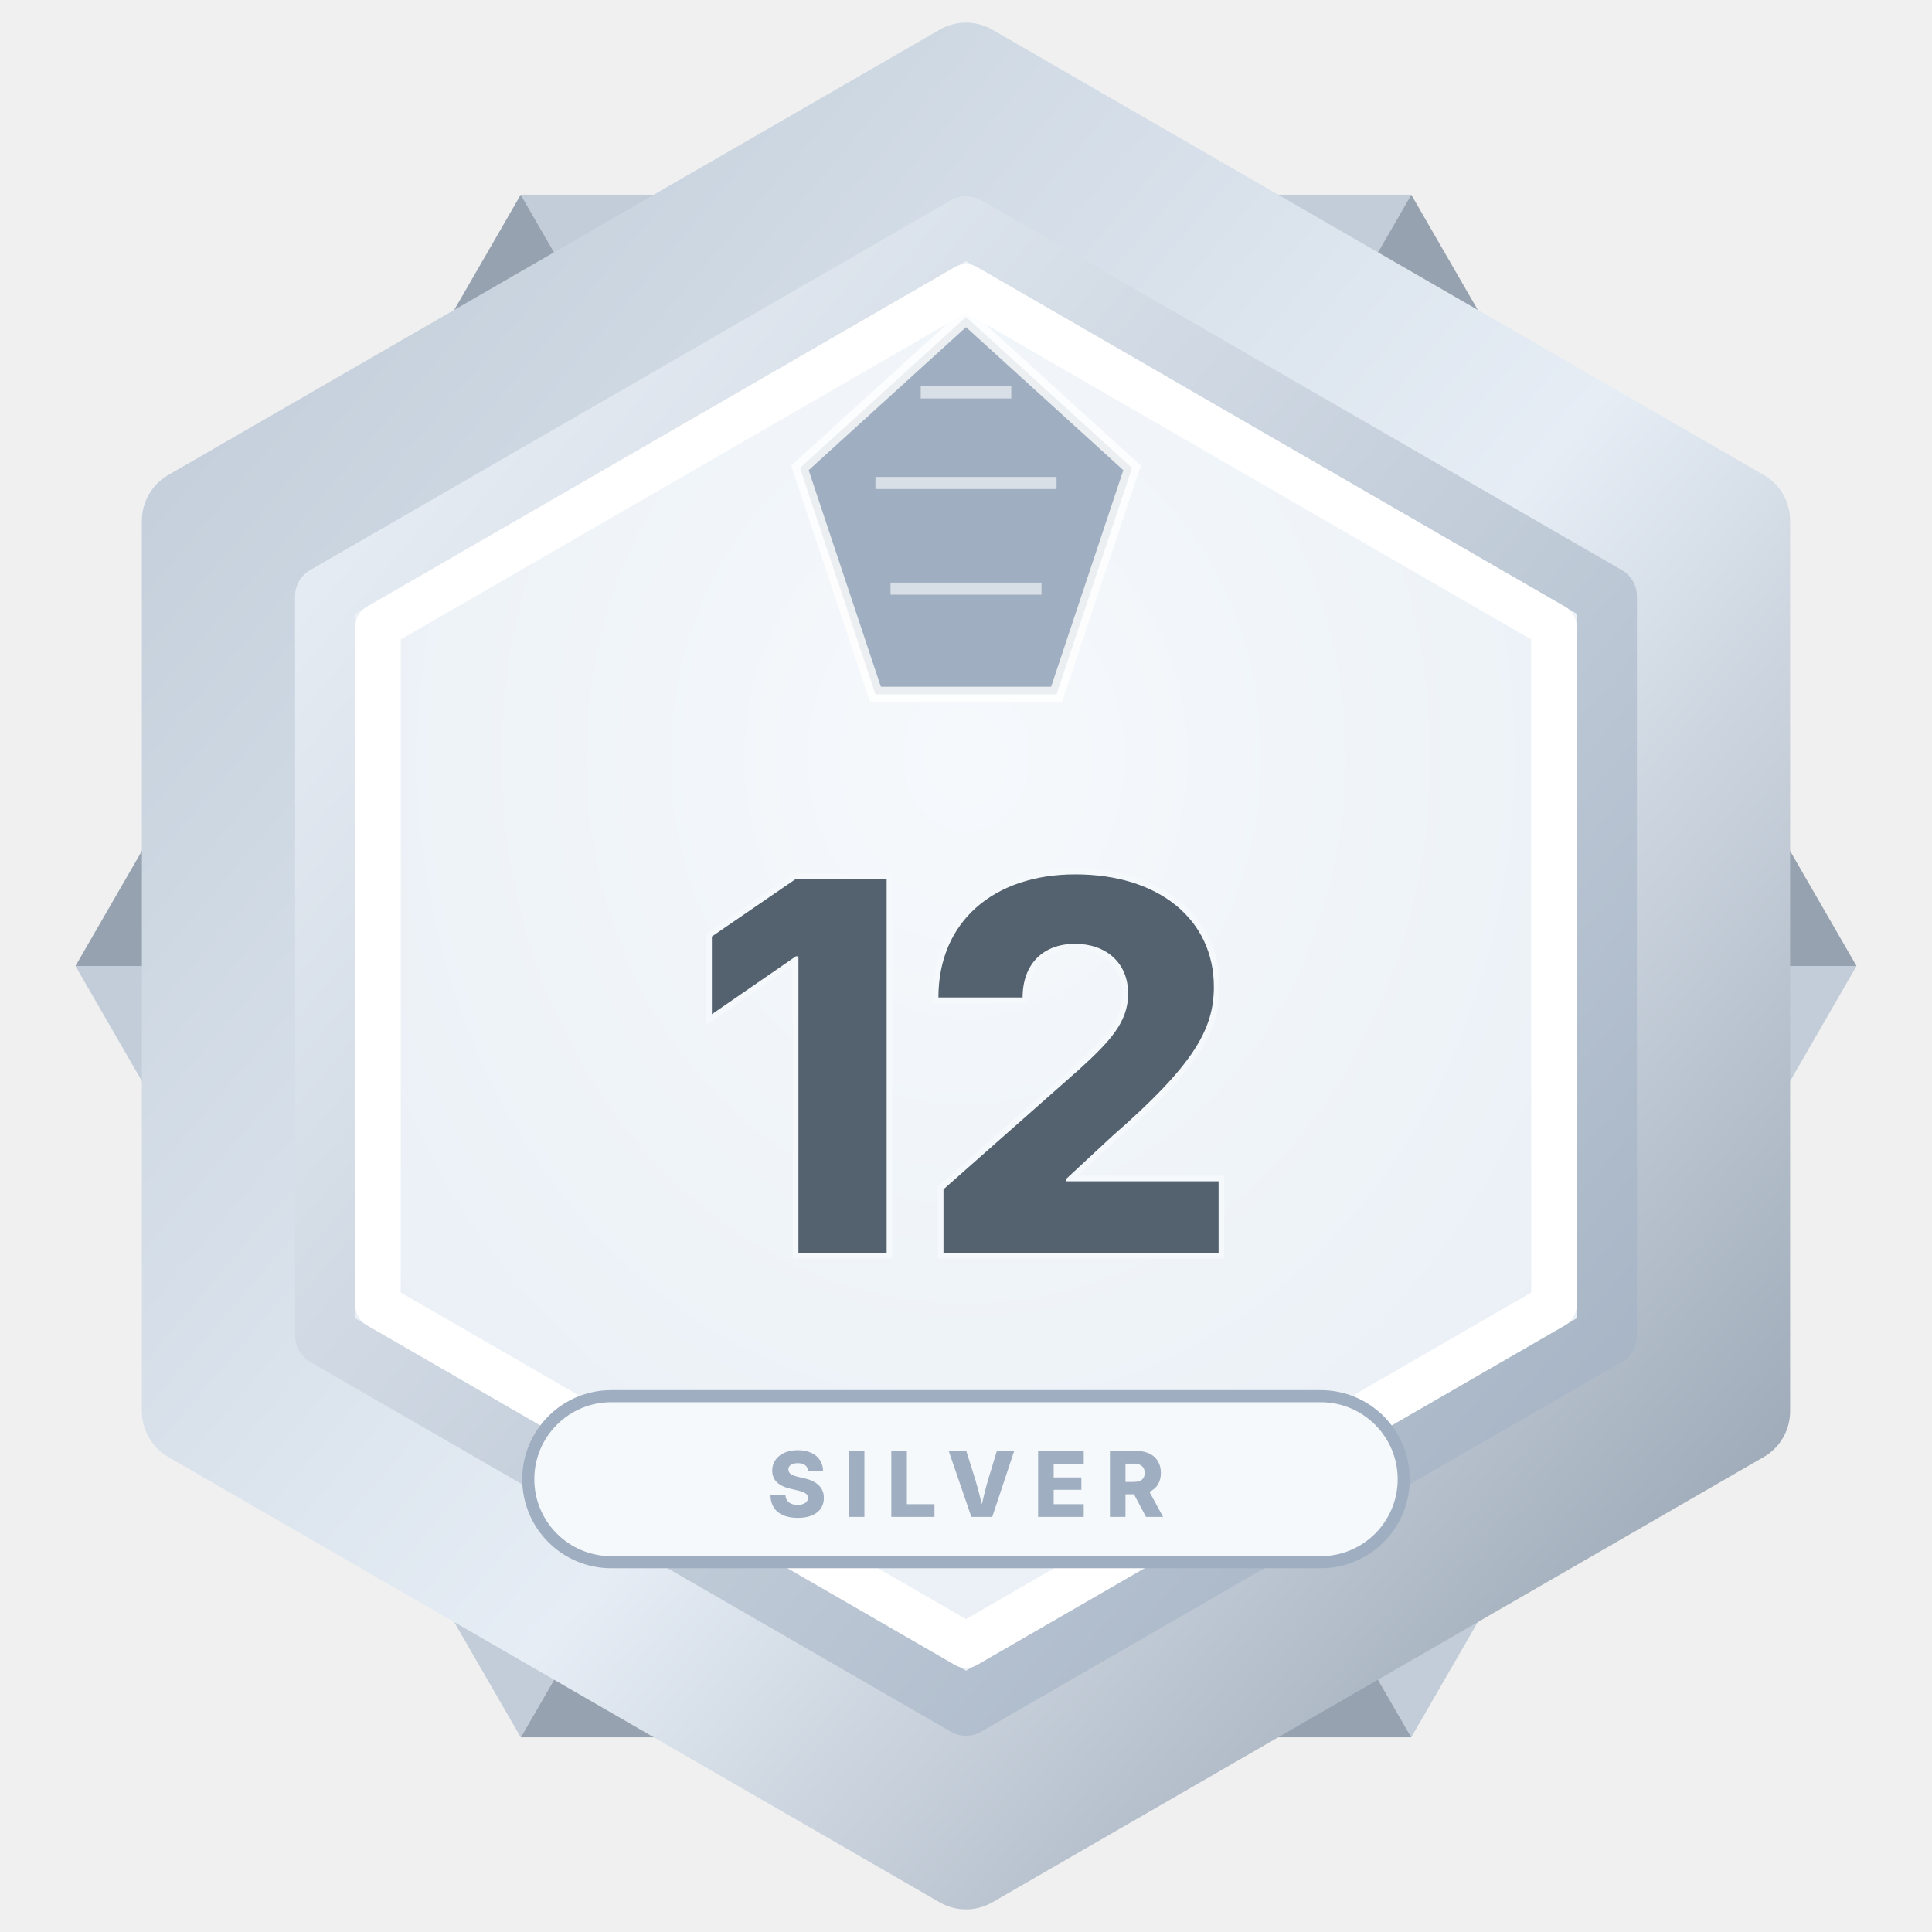
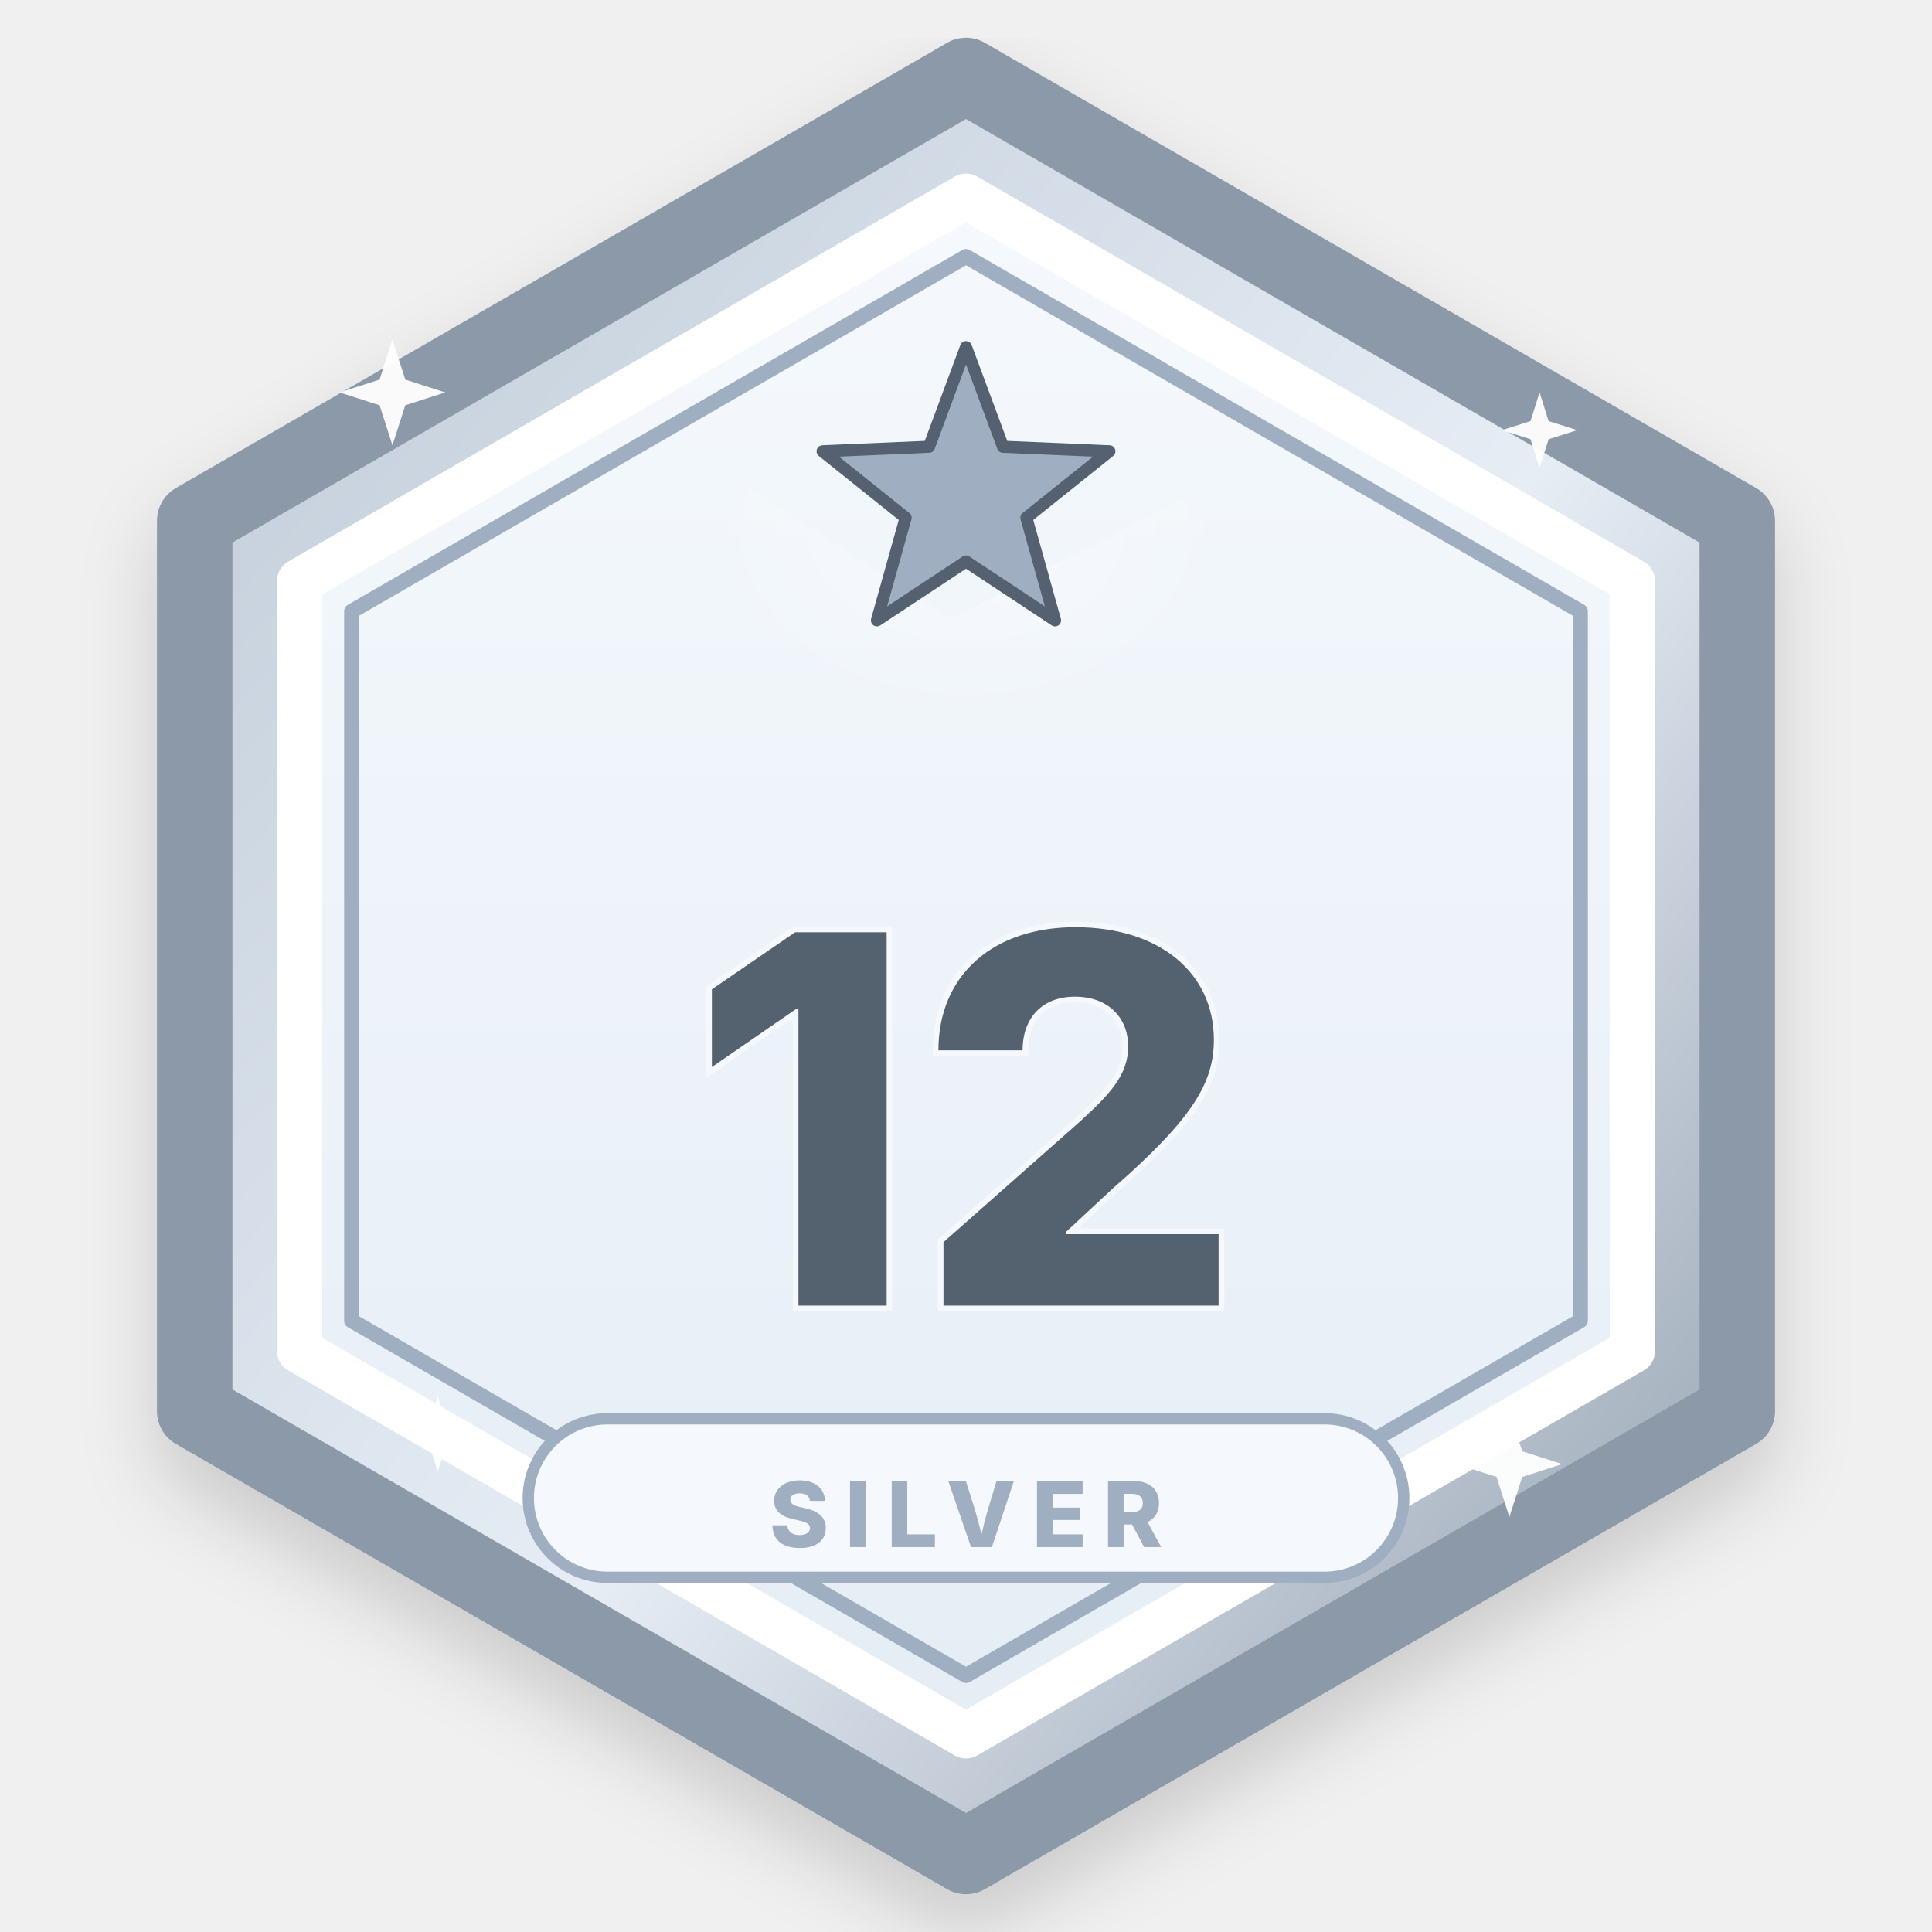
- <svg xmlns="http://www.w3.org/2000/svg" viewBox="0 0 256 256" width="256" height="256" role="img" aria-label="Hex Level 12">
+ <svg xmlns="http://www.w3.org/2000/svg" viewBox="0 0 256 256" width="256" height="256" role="img" aria-label="Level 12 badge">
  <defs>
    <linearGradient id="o" x1="0%" y1="0%" x2="100%" y2="100%">
      <stop offset="0%" stop-color="#bdc9d6" />
      <stop offset="55%" stop-color="#e6edf5" />
      <stop offset="100%" stop-color="#8c99a9" />
    </linearGradient>
-     <radialGradient id="i" cx="50%" cy="36%" r="80%">
-       <stop offset="0%" stop-color="#f6f9fc" />
-       <stop offset="100%" stop-color="#e6edf4" />
+     <linearGradient id="i" x1="0%" y1="0%" x2="0%" y2="100%">
+       <stop offset="0%" stop-color="#f5f9fd" />
+       <stop offset="100%" stop-color="#e5edf5" />
+     </linearGradient>
+     <radialGradient id="sheen" cx="50%" cy="26%" r="36%">
+       <stop offset="0%" stop-color="#ffffff" stop-opacity="0.85" />
+       <stop offset="100%" stop-color="#ffffff" stop-opacity="0" />
    </radialGradient>
-     <linearGradient id="r" x1="0%" y1="0%" x2="100%" y2="100%">
-       <stop offset="0%" stop-color="#eef3f9" />
-       <stop offset="100%" stop-color="#9faec0" />
-     </linearGradient>
+     <filter id="soft" x="-30%" y="-30%" width="160%" height="160%">
+       <feDropShadow dx="0" dy="5" stdDeviation="5" flood-color="#000000" flood-opacity="0.16" />
+     </filter>
  </defs>
-   <polygon points="69.0,25.8 187.0,25.8 177.0,43.1 79.0,43.1" fill="#bdc9d6" opacity="0.9" />
-   <polygon points="187.0,25.8 246.0,128.0 226.0,128.0 177.0,43.1" fill="#8c99a9" opacity="0.9" />
-   <polygon points="246.0,128.0 187.0,230.2 177.0,212.9 226.0,128.0" fill="#bdc9d6" opacity="0.9" />
-   <polygon points="187.0,230.2 69.0,230.2 79.0,212.9 177.0,212.9" fill="#8c99a9" opacity="0.9" />
-   <polygon points="69.0,230.2 10.0,128.0 30.0,128.0 79.0,212.9" fill="#bdc9d6" opacity="0.9" />
-   <polygon points="10.0,128.0 69.0,25.8 79.0,43.1 30.0,128.0" fill="#8c99a9" opacity="0.9" />
-   <polygon points="128.0,10.0 230.2,69.0 230.2,187.0 128.0,246.0 25.8,187.0 25.8,69.0" fill="url(#o)" stroke="url(#o)" stroke-width="14" stroke-linejoin="round" />
-   <polygon points="128.0,30.0 212.9,79.0 212.9,177.0 128.0,226.0 43.1,177.0 43.1,79.0" fill="url(#i)" stroke="url(#r)" stroke-width="8" stroke-linejoin="round" />
-   <polygon points="128.0,38.0 205.9,83.0 205.9,173.0 128.0,218.0 50.1,173.0 50.1,83.0" fill="none" stroke="#ffffff" stroke-width="6" stroke-linejoin="round" />
-   <polygon points="128,42 150,62 140,92 116,92 106,62" fill="#9faec0" stroke="#ffffff" stroke-width="2" stroke-opacity="0.8" />
-   <path d="M116 64 L140 64 M118 78 L138 78 M122 52 L134 52" stroke="#ffffff" stroke-width="1.6" stroke-opacity="0.6" />
-   <text x="128" y="166" text-anchor="middle" fill="#54616f" font-family="Inter, Arial, sans-serif" font-size="68" font-weight="800" stroke="#f6f9fc" stroke-width="1.5" paint-order="stroke">12</text>
-   <rect x="70" y="185" width="116" height="22" rx="11" fill="#f6f9fc" stroke="#9faec0" stroke-width="1.6" />
-   <text x="128" y="201" text-anchor="middle" fill="#9faec0" font-family="Inter, Arial, sans-serif" font-size="12" font-weight="800" letter-spacing="2.2">SILVER</text>
+   <g filter="url(#soft)">
+     <polygon points="128.0,10.0 230.2,69.0 230.2,187.0 128.0,246.0 25.8,187.0 25.8,69.0" fill="url(#o)" stroke="#8c99a9" stroke-width="10" stroke-linejoin="round" />
+     <polygon points="128.0,26.0 216.3,77.0 216.3,179.0 128.0,230.0 39.7,179.0 39.7,77.0" fill="url(#i)" stroke="#ffffff" stroke-width="6" stroke-linejoin="round" />
+     <polygon points="128.0,34.0 209.4,81.0 209.4,175.0 128.0,222.0 46.6,175.0 46.6,81.0" fill="none" stroke="#9faec0" stroke-width="2" stroke-linejoin="round" />
+     <path d="M80 52 L126 82 L176 56 L176 121 Q128 98 80 121 Z" fill="url(#sheen)" opacity="0.5" />
+     <polygon points="128.0,46.0 132.9,59.2 147.0,59.8 136.0,68.6 139.8,82.2 128.0,74.4 116.2,82.2 120.0,68.6 109.0,59.8 123.1,59.2" fill="#9faec0" stroke="#54616f" stroke-width="1.6" stroke-linejoin="round" />
+     <path d="M52.0 45.0 L53.7 50.3 L59.0 52.0 L53.7 53.7 L52.0 59.0 L50.3 53.7 L45.0 52.0 L50.3 50.3 Z" fill="#ffffff" opacity="0.95" />
+     <path d="M204.0 52.0 L205.2 55.8 L209.0 57.0 L205.2 58.2 L204.0 62.0 L202.8 58.2 L199.0 57.0 L202.8 55.8 Z" fill="#ffffff" opacity="0.95" />
+     <path d="M58.0 185.0 L59.2 188.8 L63.0 190.0 L59.2 191.2 L58.0 195.0 L56.8 191.2 L53.0 190.0 L56.8 188.8 Z" fill="#ffffff" opacity="0.95" />
+     <path d="M200.0 187.0 L201.7 192.3 L207.0 194.0 L201.7 195.7 L200.0 201.0 L198.3 195.7 L193.0 194.0 L198.3 192.3 Z" fill="#ffffff" opacity="0.95" />
+   </g>
+   <text x="128" y="173" text-anchor="middle" fill="#54616f" font-family="Inter, Arial, sans-serif" font-size="68" font-weight="800" stroke="#f5f9fd" stroke-width="1.5" paint-order="stroke">12</text>
+   <rect x="70" y="188" width="116" height="21" rx="10.5" fill="#f5f9fd" stroke="#9faec0" stroke-width="1.5" />
+   <text x="128" y="205" text-anchor="middle" fill="#9faec0" font-family="Inter, Arial, sans-serif" font-size="12" font-weight="800" letter-spacing="2.1">SILVER</text>
</svg>
